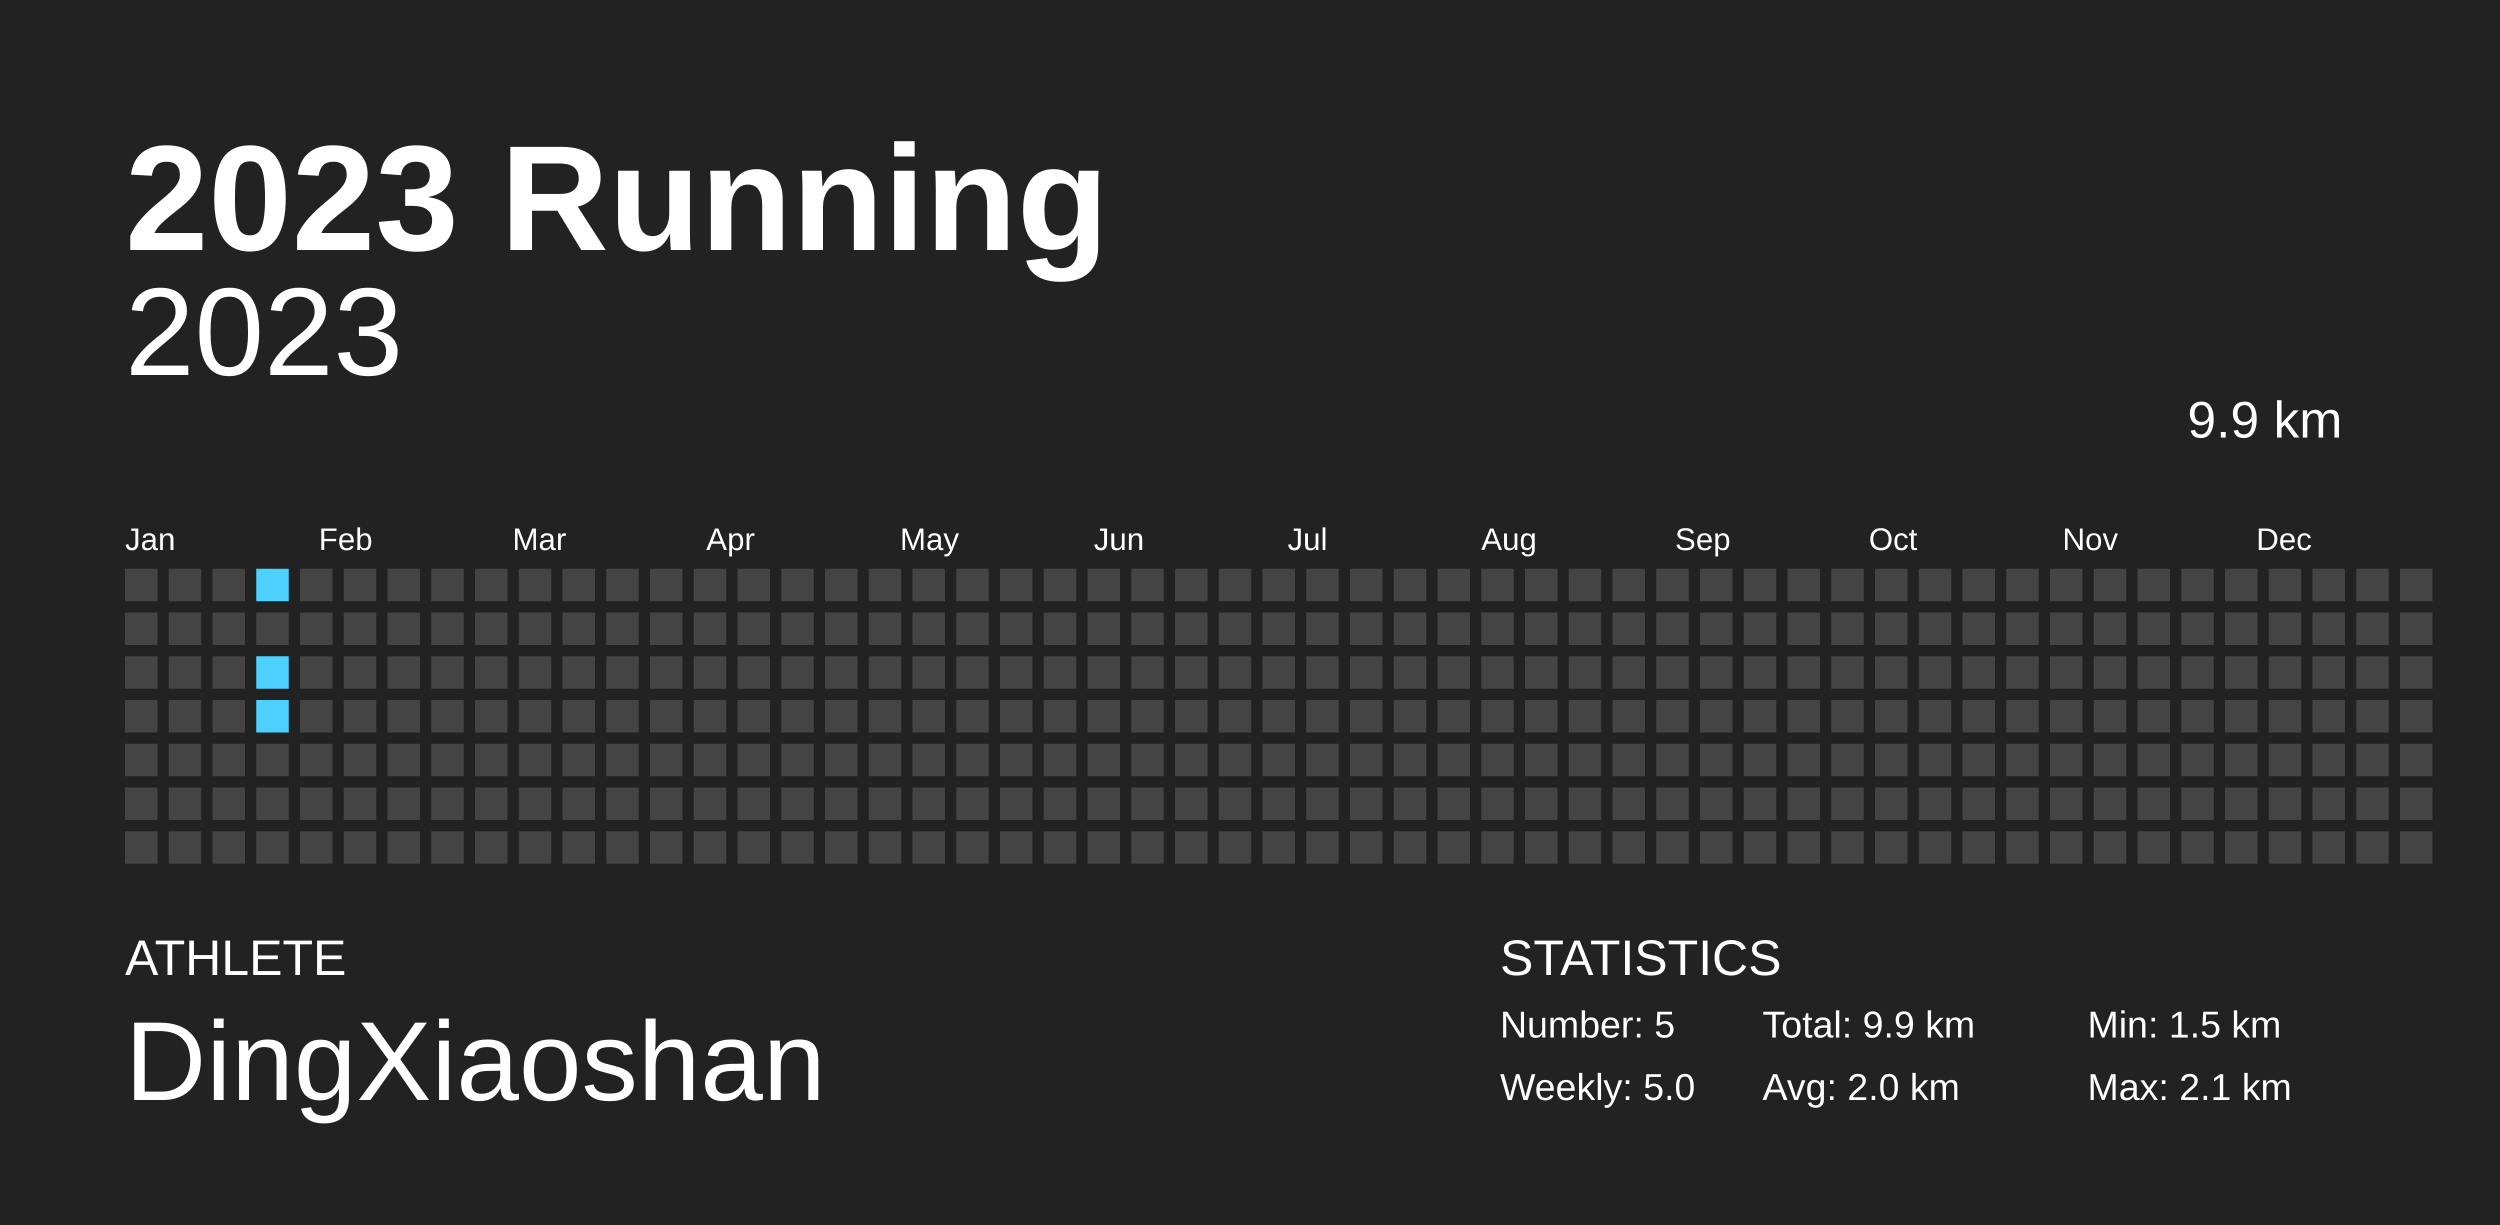
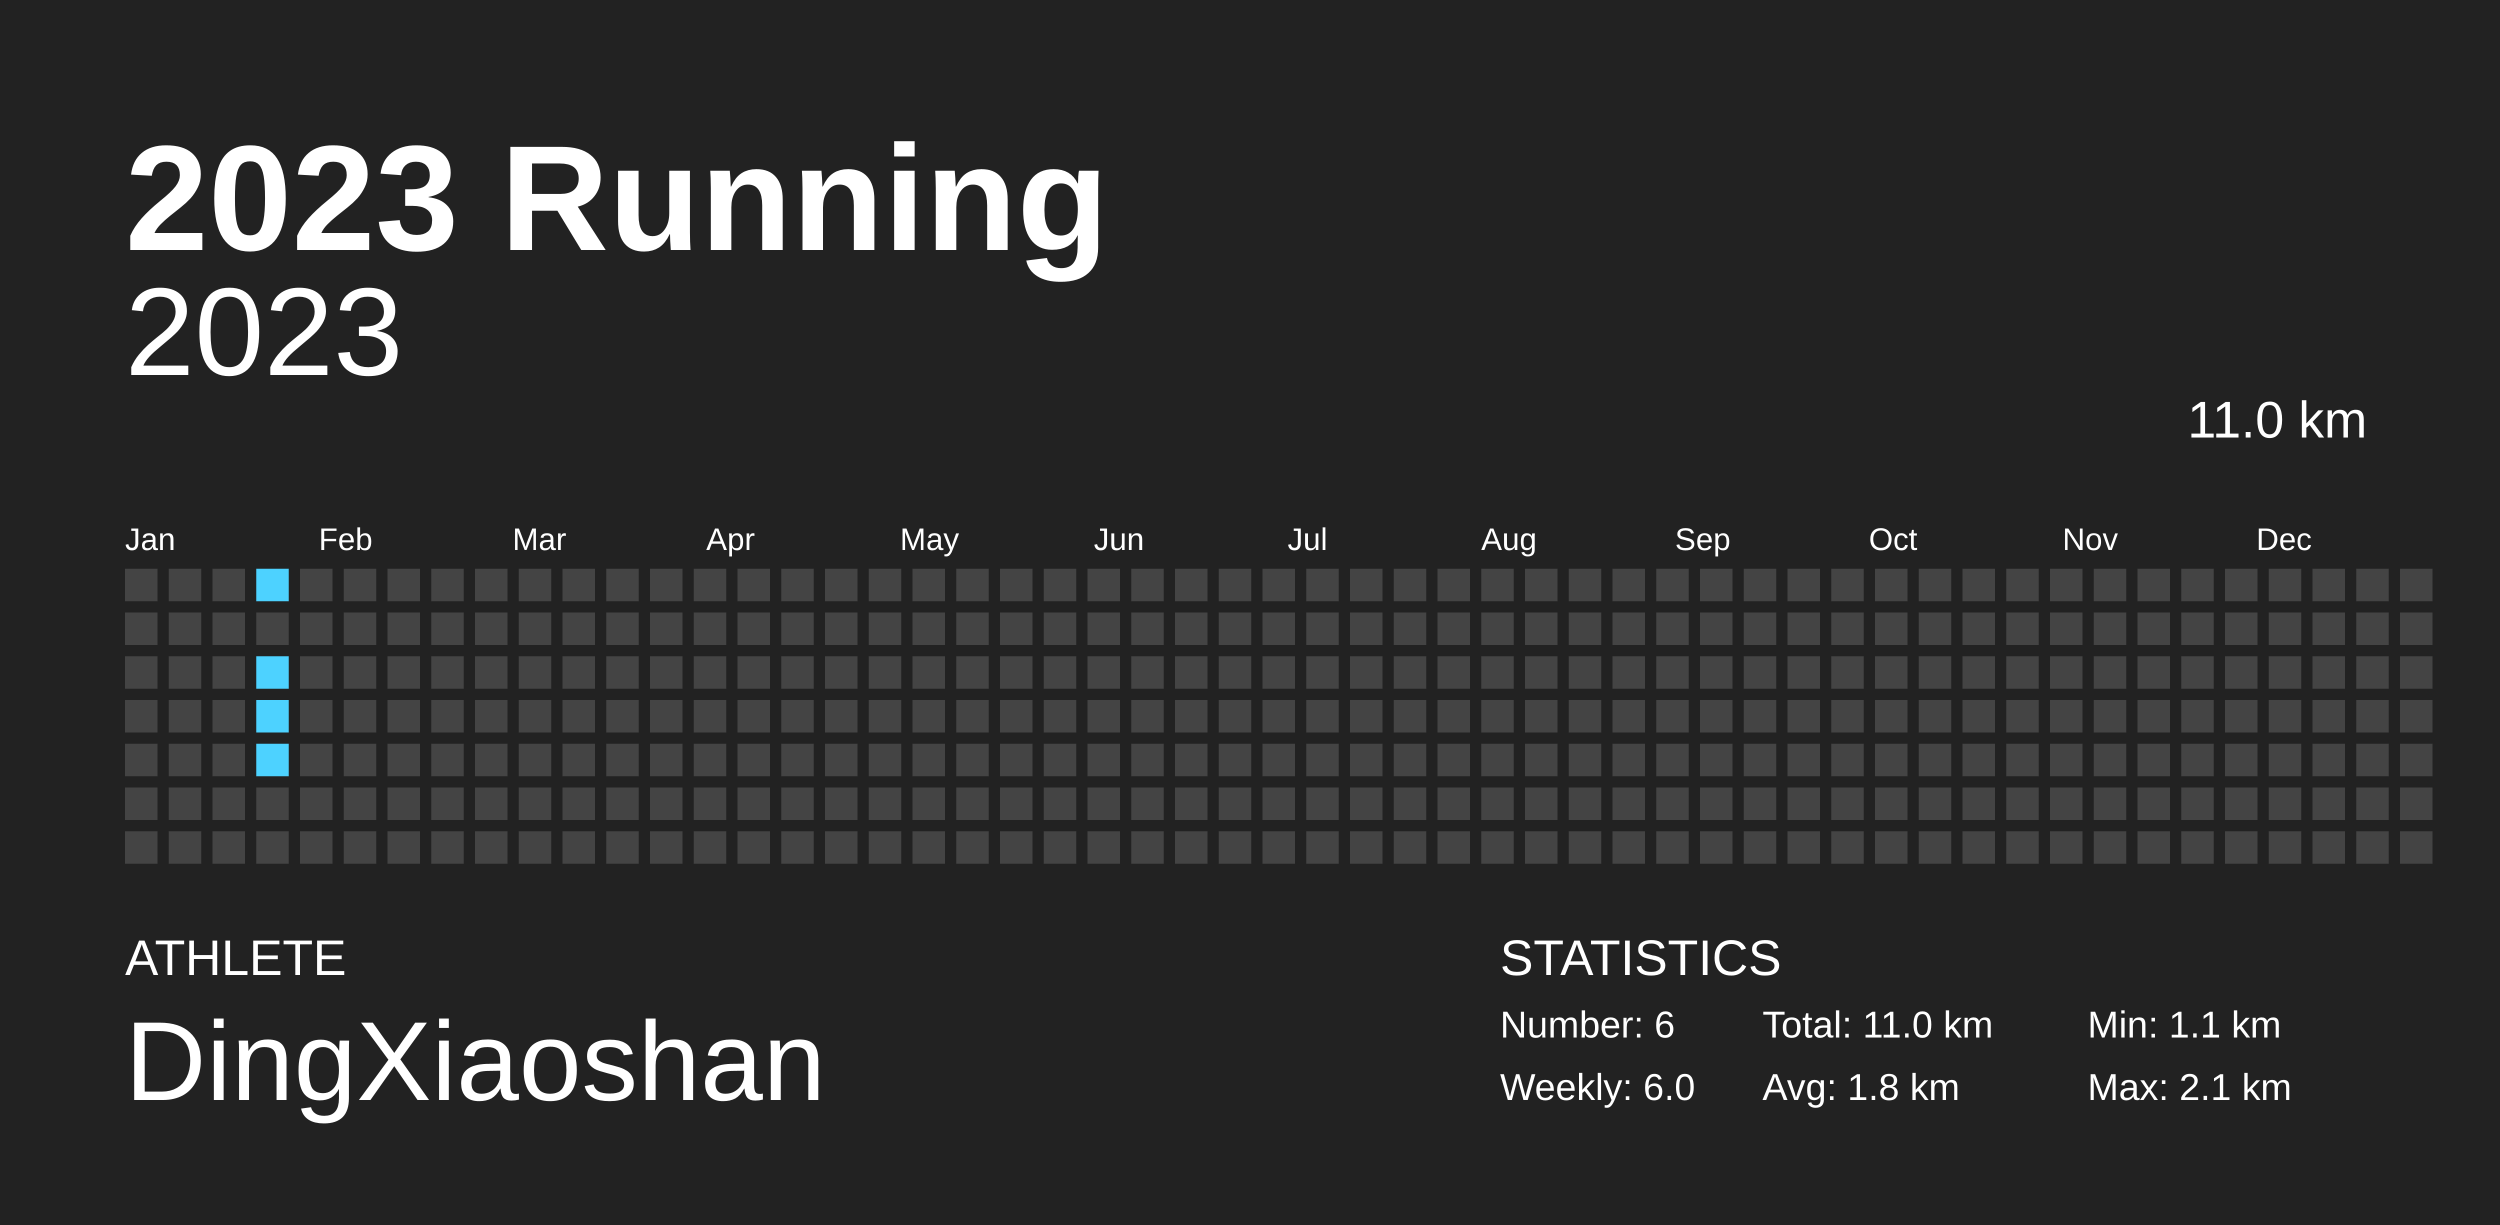
<svg xmlns="http://www.w3.org/2000/svg" baseProfile="full" height="98mm" version="1.1" viewBox="0,0,200,98" width="200mm">
  <defs />
  <rect fill="#222222" height="98" width="200" x="0" y="0" />
  <text fill="#FFFFFF" style="font-size:12px; font-family:Arial; font-weight:bold;" x="10" y="20">2023 Running</text>
  <text fill="#FFFFFF" style="font-size:4px; font-family:Arial" x="10" y="78">ATHLETE</text>
  <text fill="#FFFFFF" style="font-size:9px; font-family:Arial" x="10" y="88">DingXiaoshan</text>
  <text fill="#FFFFFF" style="font-size:4px; font-family:Arial" x="120" y="78">STATISTICS</text>
-   <text fill="#FFFFFF" style="font-size:3px; font-family:Arial" x="120" y="83">Number: 5</text>
-   <text fill="#FFFFFF" style="font-size:3px; font-family:Arial" x="120" y="88">Weekly: 5.0</text>
-   <text fill="#FFFFFF" style="font-size:3px; font-family:Arial" x="141" y="83">Total: 9.9 km</text>
-   <text fill="#FFFFFF" style="font-size:3px; font-family:Arial" x="141" y="88">Avg: 2.0 km</text>
-   <text fill="#FFFFFF" style="font-size:3px; font-family:Arial" x="167" y="83">Min: 1.5 km</text>
+   <text fill="#FFFFFF" style="font-size:3px; font-family:Arial" x="120" y="83">Number: 6</text>
+   <text fill="#FFFFFF" style="font-size:3px; font-family:Arial" x="120" y="88">Weekly: 6.0</text>
+   <text fill="#FFFFFF" style="font-size:3px; font-family:Arial" x="141" y="83">Total: 11.0 km</text>
+   <text fill="#FFFFFF" style="font-size:3px; font-family:Arial" x="141" y="88">Avg: 1.8 km</text>
+   <text fill="#FFFFFF" style="font-size:3px; font-family:Arial" x="167" y="83">Min: 1.1 km</text>
  <text fill="#FFFFFF" style="font-size:3px; font-family:Arial" x="167" y="88">Max: 2.1 km</text>
  <text alignment-baseline="hanging" fill="#FFFFFF" style="font-size:10.0px; font-family:Arial;" x="10" y="30">2023</text>
-   <text alignment-baseline="hanging" fill="#FFFFFF" style="font-size:4.125px; font-family:Arial;" x="175" y="35">9.9 km</text>
+   <text alignment-baseline="hanging" fill="#FFFFFF" style="font-size:4.125px; font-family:Arial;" x="175" y="35">11.0 km</text>
  <text fill="#FFFFFF" style="font-size:2.5px; font-family:Arial" x="10.0" y="44">Jan</text>
  <text fill="#FFFFFF" style="font-size:2.5px; font-family:Arial" x="25.5" y="44">Feb</text>
  <text fill="#FFFFFF" style="font-size:2.5px; font-family:Arial" x="41.0" y="44">Mar</text>
  <text fill="#FFFFFF" style="font-size:2.5px; font-family:Arial" x="56.5" y="44">Apr</text>
  <text fill="#FFFFFF" style="font-size:2.5px; font-family:Arial" x="72.0" y="44">May</text>
  <text fill="#FFFFFF" style="font-size:2.5px; font-family:Arial" x="87.5" y="44">Jun</text>
  <text fill="#FFFFFF" style="font-size:2.5px; font-family:Arial" x="103.0" y="44">Jul</text>
  <text fill="#FFFFFF" style="font-size:2.5px; font-family:Arial" x="118.5" y="44">Aug</text>
  <text fill="#FFFFFF" style="font-size:2.5px; font-family:Arial" x="134.0" y="44">Sep</text>
  <text fill="#FFFFFF" style="font-size:2.5px; font-family:Arial" x="149.5" y="44">Oct</text>
  <text fill="#FFFFFF" style="font-size:2.5px; font-family:Arial" x="165.0" y="44">Nov</text>
  <text fill="#FFFFFF" style="font-size:2.5px; font-family:Arial" x="180.5" y="44">Dec</text>
  <rect fill="#444444" height="2.6" width="2.6" x="10.0" y="45.5" />
  <rect fill="#444444" height="2.6" width="2.6" x="10.0" y="49.0" />
  <rect fill="#444444" height="2.6" width="2.6" x="10.0" y="52.5" />
  <rect fill="#444444" height="2.6" width="2.6" x="10.0" y="56.0" />
  <rect fill="#444444" height="2.6" width="2.6" x="10.0" y="59.5" />
  <rect fill="#444444" height="2.6" width="2.6" x="10.0" y="63.0" />
  <rect fill="#444444" height="2.6" width="2.6" x="10.0" y="66.5" />
  <rect fill="#444444" height="2.6" width="2.6" x="13.5" y="45.5" />
  <rect fill="#444444" height="2.6" width="2.6" x="13.5" y="49.0" />
  <rect fill="#444444" height="2.6" width="2.6" x="13.5" y="52.5" />
  <rect fill="#444444" height="2.6" width="2.6" x="13.5" y="56.0" />
  <rect fill="#444444" height="2.6" width="2.6" x="13.5" y="59.5" />
  <rect fill="#444444" height="2.6" width="2.6" x="13.5" y="63.0" />
  <rect fill="#444444" height="2.6" width="2.6" x="13.5" y="66.5" />
  <rect fill="#444444" height="2.6" width="2.6" x="17.0" y="45.5" />
  <rect fill="#444444" height="2.6" width="2.6" x="17.0" y="49.0" />
  <rect fill="#444444" height="2.6" width="2.6" x="17.0" y="52.5" />
  <rect fill="#444444" height="2.6" width="2.6" x="17.0" y="56.0" />
  <rect fill="#444444" height="2.6" width="2.6" x="17.0" y="59.5" />
  <rect fill="#444444" height="2.6" width="2.6" x="17.0" y="63.0" />
  <rect fill="#444444" height="2.6" width="2.6" x="17.0" y="66.5" />
  <rect fill="#4dd2ff" height="2.6" width="2.6" x="20.5" y="45.5" />
  <rect fill="#444444" height="2.6" width="2.6" x="20.5" y="49.0" />
  <rect fill="#4dd2ff" height="2.6" width="2.6" x="20.5" y="52.5" />
  <rect fill="#4dd2ff" height="2.6" width="2.6" x="20.5" y="56.0" />
-   <rect fill="#444444" height="2.6" width="2.6" x="20.5" y="59.5" />
+   <rect fill="#4dd2ff" height="2.6" width="2.6" x="20.5" y="59.5" />
  <rect fill="#444444" height="2.6" width="2.6" x="20.5" y="63.0" />
  <rect fill="#444444" height="2.6" width="2.6" x="20.5" y="66.5" />
  <rect fill="#444444" height="2.6" width="2.6" x="24.0" y="45.5" />
  <rect fill="#444444" height="2.6" width="2.6" x="24.0" y="49.0" />
  <rect fill="#444444" height="2.6" width="2.6" x="24.0" y="52.5" />
  <rect fill="#444444" height="2.6" width="2.6" x="24.0" y="56.0" />
  <rect fill="#444444" height="2.6" width="2.6" x="24.0" y="59.5" />
  <rect fill="#444444" height="2.6" width="2.6" x="24.0" y="63.0" />
  <rect fill="#444444" height="2.6" width="2.6" x="24.0" y="66.5" />
  <rect fill="#444444" height="2.6" width="2.6" x="27.5" y="45.5" />
  <rect fill="#444444" height="2.6" width="2.6" x="27.5" y="49.0" />
  <rect fill="#444444" height="2.6" width="2.6" x="27.5" y="52.5" />
  <rect fill="#444444" height="2.6" width="2.6" x="27.5" y="56.0" />
  <rect fill="#444444" height="2.6" width="2.6" x="27.5" y="59.5" />
  <rect fill="#444444" height="2.6" width="2.6" x="27.5" y="63.0" />
  <rect fill="#444444" height="2.6" width="2.6" x="27.5" y="66.5" />
  <rect fill="#444444" height="2.6" width="2.6" x="31.0" y="45.5" />
  <rect fill="#444444" height="2.6" width="2.6" x="31.0" y="49.0" />
  <rect fill="#444444" height="2.6" width="2.6" x="31.0" y="52.5" />
  <rect fill="#444444" height="2.6" width="2.6" x="31.0" y="56.0" />
  <rect fill="#444444" height="2.6" width="2.6" x="31.0" y="59.5" />
  <rect fill="#444444" height="2.6" width="2.6" x="31.0" y="63.0" />
  <rect fill="#444444" height="2.6" width="2.6" x="31.0" y="66.5" />
  <rect fill="#444444" height="2.6" width="2.6" x="34.5" y="45.5" />
  <rect fill="#444444" height="2.6" width="2.6" x="34.5" y="49.0" />
  <rect fill="#444444" height="2.6" width="2.6" x="34.5" y="52.5" />
  <rect fill="#444444" height="2.6" width="2.6" x="34.5" y="56.0" />
  <rect fill="#444444" height="2.6" width="2.6" x="34.5" y="59.5" />
  <rect fill="#444444" height="2.6" width="2.6" x="34.5" y="63.0" />
  <rect fill="#444444" height="2.6" width="2.6" x="34.5" y="66.5" />
  <rect fill="#444444" height="2.6" width="2.6" x="38.0" y="45.5" />
  <rect fill="#444444" height="2.6" width="2.6" x="38.0" y="49.0" />
  <rect fill="#444444" height="2.6" width="2.6" x="38.0" y="52.5" />
  <rect fill="#444444" height="2.6" width="2.6" x="38.0" y="56.0" />
  <rect fill="#444444" height="2.6" width="2.6" x="38.0" y="59.5" />
  <rect fill="#444444" height="2.6" width="2.6" x="38.0" y="63.0" />
  <rect fill="#444444" height="2.6" width="2.6" x="38.0" y="66.5" />
  <rect fill="#444444" height="2.6" width="2.6" x="41.5" y="45.5" />
  <rect fill="#444444" height="2.6" width="2.6" x="41.5" y="49.0" />
  <rect fill="#444444" height="2.6" width="2.6" x="41.5" y="52.5" />
  <rect fill="#444444" height="2.6" width="2.6" x="41.5" y="56.0" />
  <rect fill="#444444" height="2.6" width="2.6" x="41.5" y="59.5" />
  <rect fill="#444444" height="2.6" width="2.6" x="41.5" y="63.0" />
  <rect fill="#444444" height="2.6" width="2.6" x="41.5" y="66.5" />
  <rect fill="#444444" height="2.6" width="2.6" x="45.0" y="45.5" />
  <rect fill="#444444" height="2.6" width="2.6" x="45.0" y="49.0" />
  <rect fill="#444444" height="2.6" width="2.6" x="45.0" y="52.5" />
  <rect fill="#444444" height="2.6" width="2.6" x="45.0" y="56.0" />
  <rect fill="#444444" height="2.6" width="2.6" x="45.0" y="59.5" />
  <rect fill="#444444" height="2.6" width="2.6" x="45.0" y="63.0" />
  <rect fill="#444444" height="2.6" width="2.6" x="45.0" y="66.5" />
  <rect fill="#444444" height="2.6" width="2.6" x="48.5" y="45.5" />
  <rect fill="#444444" height="2.6" width="2.6" x="48.5" y="49.0" />
  <rect fill="#444444" height="2.6" width="2.6" x="48.5" y="52.5" />
  <rect fill="#444444" height="2.6" width="2.6" x="48.5" y="56.0" />
  <rect fill="#444444" height="2.6" width="2.6" x="48.5" y="59.5" />
  <rect fill="#444444" height="2.6" width="2.6" x="48.5" y="63.0" />
  <rect fill="#444444" height="2.6" width="2.6" x="48.5" y="66.5" />
  <rect fill="#444444" height="2.6" width="2.6" x="52.0" y="45.5" />
  <rect fill="#444444" height="2.6" width="2.6" x="52.0" y="49.0" />
  <rect fill="#444444" height="2.6" width="2.6" x="52.0" y="52.5" />
  <rect fill="#444444" height="2.6" width="2.6" x="52.0" y="56.0" />
  <rect fill="#444444" height="2.6" width="2.6" x="52.0" y="59.5" />
  <rect fill="#444444" height="2.6" width="2.6" x="52.0" y="63.0" />
  <rect fill="#444444" height="2.6" width="2.6" x="52.0" y="66.5" />
  <rect fill="#444444" height="2.6" width="2.6" x="55.5" y="45.5" />
  <rect fill="#444444" height="2.6" width="2.6" x="55.5" y="49.0" />
  <rect fill="#444444" height="2.6" width="2.6" x="55.5" y="52.5" />
  <rect fill="#444444" height="2.6" width="2.6" x="55.5" y="56.0" />
  <rect fill="#444444" height="2.6" width="2.6" x="55.5" y="59.5" />
  <rect fill="#444444" height="2.6" width="2.6" x="55.5" y="63.0" />
  <rect fill="#444444" height="2.6" width="2.6" x="55.5" y="66.5" />
  <rect fill="#444444" height="2.6" width="2.6" x="59.0" y="45.5" />
  <rect fill="#444444" height="2.6" width="2.6" x="59.0" y="49.0" />
  <rect fill="#444444" height="2.6" width="2.6" x="59.0" y="52.5" />
  <rect fill="#444444" height="2.6" width="2.6" x="59.0" y="56.0" />
  <rect fill="#444444" height="2.6" width="2.6" x="59.0" y="59.5" />
  <rect fill="#444444" height="2.6" width="2.6" x="59.0" y="63.0" />
  <rect fill="#444444" height="2.6" width="2.6" x="59.0" y="66.5" />
  <rect fill="#444444" height="2.6" width="2.6" x="62.5" y="45.5" />
  <rect fill="#444444" height="2.6" width="2.6" x="62.5" y="49.0" />
  <rect fill="#444444" height="2.6" width="2.6" x="62.5" y="52.5" />
  <rect fill="#444444" height="2.6" width="2.6" x="62.5" y="56.0" />
  <rect fill="#444444" height="2.6" width="2.6" x="62.5" y="59.5" />
  <rect fill="#444444" height="2.6" width="2.6" x="62.5" y="63.0" />
  <rect fill="#444444" height="2.6" width="2.6" x="62.5" y="66.5" />
  <rect fill="#444444" height="2.6" width="2.6" x="66.0" y="45.5" />
  <rect fill="#444444" height="2.6" width="2.6" x="66.0" y="49.0" />
  <rect fill="#444444" height="2.6" width="2.6" x="66.0" y="52.5" />
  <rect fill="#444444" height="2.6" width="2.6" x="66.0" y="56.0" />
  <rect fill="#444444" height="2.6" width="2.6" x="66.0" y="59.5" />
  <rect fill="#444444" height="2.6" width="2.6" x="66.0" y="63.0" />
  <rect fill="#444444" height="2.6" width="2.6" x="66.0" y="66.5" />
  <rect fill="#444444" height="2.6" width="2.6" x="69.5" y="45.5" />
  <rect fill="#444444" height="2.6" width="2.6" x="69.5" y="49.0" />
  <rect fill="#444444" height="2.6" width="2.6" x="69.5" y="52.5" />
  <rect fill="#444444" height="2.6" width="2.6" x="69.5" y="56.0" />
  <rect fill="#444444" height="2.6" width="2.6" x="69.5" y="59.5" />
  <rect fill="#444444" height="2.6" width="2.6" x="69.5" y="63.0" />
  <rect fill="#444444" height="2.6" width="2.6" x="69.5" y="66.5" />
  <rect fill="#444444" height="2.6" width="2.6" x="73.0" y="45.5" />
  <rect fill="#444444" height="2.6" width="2.6" x="73.0" y="49.0" />
  <rect fill="#444444" height="2.6" width="2.6" x="73.0" y="52.5" />
  <rect fill="#444444" height="2.6" width="2.6" x="73.0" y="56.0" />
  <rect fill="#444444" height="2.6" width="2.6" x="73.0" y="59.5" />
  <rect fill="#444444" height="2.6" width="2.6" x="73.0" y="63.0" />
  <rect fill="#444444" height="2.6" width="2.6" x="73.0" y="66.5" />
  <rect fill="#444444" height="2.6" width="2.6" x="76.5" y="45.5" />
  <rect fill="#444444" height="2.6" width="2.6" x="76.5" y="49.0" />
  <rect fill="#444444" height="2.6" width="2.6" x="76.5" y="52.5" />
  <rect fill="#444444" height="2.6" width="2.6" x="76.5" y="56.0" />
  <rect fill="#444444" height="2.6" width="2.6" x="76.5" y="59.5" />
  <rect fill="#444444" height="2.6" width="2.6" x="76.5" y="63.0" />
  <rect fill="#444444" height="2.6" width="2.6" x="76.5" y="66.5" />
  <rect fill="#444444" height="2.6" width="2.6" x="80.0" y="45.5" />
  <rect fill="#444444" height="2.6" width="2.6" x="80.0" y="49.0" />
  <rect fill="#444444" height="2.6" width="2.6" x="80.0" y="52.5" />
  <rect fill="#444444" height="2.6" width="2.6" x="80.0" y="56.0" />
  <rect fill="#444444" height="2.6" width="2.6" x="80.0" y="59.5" />
  <rect fill="#444444" height="2.6" width="2.6" x="80.0" y="63.0" />
  <rect fill="#444444" height="2.6" width="2.6" x="80.0" y="66.5" />
  <rect fill="#444444" height="2.6" width="2.6" x="83.5" y="45.5" />
  <rect fill="#444444" height="2.6" width="2.6" x="83.5" y="49.0" />
  <rect fill="#444444" height="2.6" width="2.6" x="83.5" y="52.5" />
  <rect fill="#444444" height="2.6" width="2.6" x="83.5" y="56.0" />
  <rect fill="#444444" height="2.6" width="2.6" x="83.5" y="59.5" />
  <rect fill="#444444" height="2.6" width="2.6" x="83.5" y="63.0" />
  <rect fill="#444444" height="2.6" width="2.6" x="83.5" y="66.5" />
  <rect fill="#444444" height="2.6" width="2.6" x="87.0" y="45.5" />
  <rect fill="#444444" height="2.6" width="2.6" x="87.0" y="49.0" />
  <rect fill="#444444" height="2.6" width="2.6" x="87.0" y="52.5" />
  <rect fill="#444444" height="2.6" width="2.6" x="87.0" y="56.0" />
  <rect fill="#444444" height="2.6" width="2.6" x="87.0" y="59.5" />
  <rect fill="#444444" height="2.6" width="2.6" x="87.0" y="63.0" />
  <rect fill="#444444" height="2.6" width="2.6" x="87.0" y="66.5" />
  <rect fill="#444444" height="2.6" width="2.6" x="90.5" y="45.5" />
  <rect fill="#444444" height="2.6" width="2.6" x="90.5" y="49.0" />
  <rect fill="#444444" height="2.6" width="2.6" x="90.5" y="52.5" />
  <rect fill="#444444" height="2.6" width="2.6" x="90.5" y="56.0" />
  <rect fill="#444444" height="2.6" width="2.6" x="90.5" y="59.5" />
  <rect fill="#444444" height="2.6" width="2.6" x="90.5" y="63.0" />
  <rect fill="#444444" height="2.6" width="2.6" x="90.5" y="66.5" />
  <rect fill="#444444" height="2.6" width="2.6" x="94.0" y="45.5" />
  <rect fill="#444444" height="2.6" width="2.6" x="94.0" y="49.0" />
  <rect fill="#444444" height="2.6" width="2.6" x="94.0" y="52.5" />
  <rect fill="#444444" height="2.6" width="2.6" x="94.0" y="56.0" />
  <rect fill="#444444" height="2.6" width="2.6" x="94.0" y="59.5" />
  <rect fill="#444444" height="2.6" width="2.6" x="94.0" y="63.0" />
  <rect fill="#444444" height="2.6" width="2.6" x="94.0" y="66.5" />
  <rect fill="#444444" height="2.6" width="2.6" x="97.5" y="45.5" />
  <rect fill="#444444" height="2.6" width="2.6" x="97.5" y="49.0" />
  <rect fill="#444444" height="2.6" width="2.6" x="97.5" y="52.5" />
  <rect fill="#444444" height="2.6" width="2.6" x="97.5" y="56.0" />
  <rect fill="#444444" height="2.6" width="2.6" x="97.5" y="59.5" />
  <rect fill="#444444" height="2.6" width="2.6" x="97.5" y="63.0" />
  <rect fill="#444444" height="2.6" width="2.6" x="97.5" y="66.5" />
  <rect fill="#444444" height="2.6" width="2.6" x="101.0" y="45.5" />
  <rect fill="#444444" height="2.6" width="2.6" x="101.0" y="49.0" />
  <rect fill="#444444" height="2.6" width="2.6" x="101.0" y="52.5" />
  <rect fill="#444444" height="2.6" width="2.6" x="101.0" y="56.0" />
  <rect fill="#444444" height="2.6" width="2.6" x="101.0" y="59.5" />
  <rect fill="#444444" height="2.6" width="2.6" x="101.0" y="63.0" />
  <rect fill="#444444" height="2.6" width="2.6" x="101.0" y="66.5" />
  <rect fill="#444444" height="2.6" width="2.6" x="104.5" y="45.5" />
  <rect fill="#444444" height="2.6" width="2.6" x="104.5" y="49.0" />
  <rect fill="#444444" height="2.6" width="2.6" x="104.5" y="52.5" />
  <rect fill="#444444" height="2.6" width="2.6" x="104.5" y="56.0" />
  <rect fill="#444444" height="2.6" width="2.6" x="104.5" y="59.5" />
  <rect fill="#444444" height="2.6" width="2.6" x="104.5" y="63.0" />
  <rect fill="#444444" height="2.6" width="2.6" x="104.5" y="66.5" />
  <rect fill="#444444" height="2.6" width="2.6" x="108.0" y="45.5" />
  <rect fill="#444444" height="2.6" width="2.6" x="108.0" y="49.0" />
  <rect fill="#444444" height="2.6" width="2.6" x="108.0" y="52.5" />
  <rect fill="#444444" height="2.6" width="2.6" x="108.0" y="56.0" />
  <rect fill="#444444" height="2.6" width="2.6" x="108.0" y="59.5" />
  <rect fill="#444444" height="2.6" width="2.6" x="108.0" y="63.0" />
  <rect fill="#444444" height="2.6" width="2.6" x="108.0" y="66.5" />
  <rect fill="#444444" height="2.6" width="2.6" x="111.5" y="45.5" />
  <rect fill="#444444" height="2.6" width="2.6" x="111.5" y="49.0" />
  <rect fill="#444444" height="2.6" width="2.6" x="111.5" y="52.5" />
  <rect fill="#444444" height="2.6" width="2.6" x="111.5" y="56.0" />
  <rect fill="#444444" height="2.6" width="2.6" x="111.5" y="59.5" />
  <rect fill="#444444" height="2.6" width="2.6" x="111.5" y="63.0" />
  <rect fill="#444444" height="2.6" width="2.6" x="111.5" y="66.5" />
  <rect fill="#444444" height="2.6" width="2.6" x="115.0" y="45.5" />
  <rect fill="#444444" height="2.6" width="2.6" x="115.0" y="49.0" />
  <rect fill="#444444" height="2.6" width="2.6" x="115.0" y="52.5" />
  <rect fill="#444444" height="2.6" width="2.6" x="115.0" y="56.0" />
  <rect fill="#444444" height="2.6" width="2.6" x="115.0" y="59.5" />
  <rect fill="#444444" height="2.6" width="2.6" x="115.0" y="63.0" />
  <rect fill="#444444" height="2.6" width="2.6" x="115.0" y="66.5" />
  <rect fill="#444444" height="2.6" width="2.6" x="118.5" y="45.5" />
  <rect fill="#444444" height="2.6" width="2.6" x="118.5" y="49.0" />
  <rect fill="#444444" height="2.6" width="2.6" x="118.5" y="52.5" />
  <rect fill="#444444" height="2.6" width="2.6" x="118.5" y="56.0" />
  <rect fill="#444444" height="2.6" width="2.6" x="118.5" y="59.5" />
  <rect fill="#444444" height="2.6" width="2.6" x="118.5" y="63.0" />
  <rect fill="#444444" height="2.6" width="2.6" x="118.5" y="66.5" />
  <rect fill="#444444" height="2.6" width="2.6" x="122.0" y="45.5" />
  <rect fill="#444444" height="2.6" width="2.6" x="122.0" y="49.0" />
  <rect fill="#444444" height="2.6" width="2.6" x="122.0" y="52.5" />
  <rect fill="#444444" height="2.6" width="2.6" x="122.0" y="56.0" />
  <rect fill="#444444" height="2.6" width="2.6" x="122.0" y="59.5" />
  <rect fill="#444444" height="2.6" width="2.6" x="122.0" y="63.0" />
  <rect fill="#444444" height="2.6" width="2.6" x="122.0" y="66.5" />
  <rect fill="#444444" height="2.6" width="2.6" x="125.5" y="45.5" />
  <rect fill="#444444" height="2.6" width="2.6" x="125.5" y="49.0" />
  <rect fill="#444444" height="2.6" width="2.6" x="125.5" y="52.5" />
  <rect fill="#444444" height="2.6" width="2.6" x="125.5" y="56.0" />
  <rect fill="#444444" height="2.6" width="2.6" x="125.5" y="59.5" />
  <rect fill="#444444" height="2.6" width="2.6" x="125.5" y="63.0" />
  <rect fill="#444444" height="2.6" width="2.6" x="125.5" y="66.5" />
  <rect fill="#444444" height="2.6" width="2.6" x="129.0" y="45.5" />
  <rect fill="#444444" height="2.6" width="2.6" x="129.0" y="49.0" />
  <rect fill="#444444" height="2.6" width="2.6" x="129.0" y="52.5" />
  <rect fill="#444444" height="2.6" width="2.6" x="129.0" y="56.0" />
  <rect fill="#444444" height="2.6" width="2.6" x="129.0" y="59.5" />
  <rect fill="#444444" height="2.6" width="2.6" x="129.0" y="63.0" />
  <rect fill="#444444" height="2.6" width="2.6" x="129.0" y="66.5" />
  <rect fill="#444444" height="2.6" width="2.6" x="132.5" y="45.5" />
  <rect fill="#444444" height="2.6" width="2.6" x="132.5" y="49.0" />
  <rect fill="#444444" height="2.6" width="2.6" x="132.5" y="52.5" />
  <rect fill="#444444" height="2.6" width="2.6" x="132.5" y="56.0" />
  <rect fill="#444444" height="2.6" width="2.6" x="132.5" y="59.5" />
  <rect fill="#444444" height="2.6" width="2.6" x="132.5" y="63.0" />
  <rect fill="#444444" height="2.6" width="2.6" x="132.5" y="66.5" />
  <rect fill="#444444" height="2.6" width="2.6" x="136.0" y="45.5" />
  <rect fill="#444444" height="2.6" width="2.6" x="136.0" y="49.0" />
  <rect fill="#444444" height="2.6" width="2.6" x="136.0" y="52.5" />
  <rect fill="#444444" height="2.6" width="2.6" x="136.0" y="56.0" />
  <rect fill="#444444" height="2.6" width="2.6" x="136.0" y="59.5" />
  <rect fill="#444444" height="2.6" width="2.6" x="136.0" y="63.0" />
  <rect fill="#444444" height="2.6" width="2.6" x="136.0" y="66.5" />
  <rect fill="#444444" height="2.6" width="2.6" x="139.5" y="45.5" />
  <rect fill="#444444" height="2.6" width="2.6" x="139.5" y="49.0" />
  <rect fill="#444444" height="2.6" width="2.6" x="139.5" y="52.5" />
  <rect fill="#444444" height="2.6" width="2.6" x="139.5" y="56.0" />
  <rect fill="#444444" height="2.6" width="2.6" x="139.5" y="59.5" />
  <rect fill="#444444" height="2.6" width="2.6" x="139.5" y="63.0" />
  <rect fill="#444444" height="2.6" width="2.6" x="139.5" y="66.5" />
  <rect fill="#444444" height="2.6" width="2.6" x="143.0" y="45.5" />
  <rect fill="#444444" height="2.6" width="2.6" x="143.0" y="49.0" />
  <rect fill="#444444" height="2.6" width="2.6" x="143.0" y="52.5" />
  <rect fill="#444444" height="2.6" width="2.6" x="143.0" y="56.0" />
  <rect fill="#444444" height="2.6" width="2.6" x="143.0" y="59.5" />
  <rect fill="#444444" height="2.6" width="2.6" x="143.0" y="63.0" />
  <rect fill="#444444" height="2.6" width="2.6" x="143.0" y="66.5" />
  <rect fill="#444444" height="2.6" width="2.6" x="146.5" y="45.5" />
  <rect fill="#444444" height="2.6" width="2.6" x="146.5" y="49.0" />
  <rect fill="#444444" height="2.6" width="2.6" x="146.5" y="52.5" />
  <rect fill="#444444" height="2.6" width="2.6" x="146.5" y="56.0" />
  <rect fill="#444444" height="2.6" width="2.6" x="146.5" y="59.5" />
  <rect fill="#444444" height="2.6" width="2.6" x="146.5" y="63.0" />
  <rect fill="#444444" height="2.6" width="2.6" x="146.5" y="66.5" />
  <rect fill="#444444" height="2.6" width="2.6" x="150.0" y="45.5" />
  <rect fill="#444444" height="2.6" width="2.6" x="150.0" y="49.0" />
  <rect fill="#444444" height="2.6" width="2.6" x="150.0" y="52.5" />
  <rect fill="#444444" height="2.6" width="2.6" x="150.0" y="56.0" />
  <rect fill="#444444" height="2.6" width="2.6" x="150.0" y="59.5" />
  <rect fill="#444444" height="2.6" width="2.6" x="150.0" y="63.0" />
  <rect fill="#444444" height="2.6" width="2.6" x="150.0" y="66.5" />
  <rect fill="#444444" height="2.6" width="2.6" x="153.5" y="45.5" />
  <rect fill="#444444" height="2.6" width="2.6" x="153.5" y="49.0" />
  <rect fill="#444444" height="2.6" width="2.6" x="153.5" y="52.5" />
  <rect fill="#444444" height="2.6" width="2.6" x="153.5" y="56.0" />
  <rect fill="#444444" height="2.6" width="2.6" x="153.5" y="59.5" />
  <rect fill="#444444" height="2.6" width="2.6" x="153.5" y="63.0" />
  <rect fill="#444444" height="2.6" width="2.6" x="153.5" y="66.5" />
  <rect fill="#444444" height="2.6" width="2.6" x="157.0" y="45.5" />
  <rect fill="#444444" height="2.6" width="2.6" x="157.0" y="49.0" />
  <rect fill="#444444" height="2.6" width="2.6" x="157.0" y="52.5" />
  <rect fill="#444444" height="2.6" width="2.6" x="157.0" y="56.0" />
  <rect fill="#444444" height="2.6" width="2.6" x="157.0" y="59.5" />
  <rect fill="#444444" height="2.6" width="2.6" x="157.0" y="63.0" />
  <rect fill="#444444" height="2.6" width="2.6" x="157.0" y="66.5" />
  <rect fill="#444444" height="2.6" width="2.6" x="160.5" y="45.5" />
  <rect fill="#444444" height="2.6" width="2.6" x="160.5" y="49.0" />
  <rect fill="#444444" height="2.6" width="2.6" x="160.5" y="52.5" />
  <rect fill="#444444" height="2.6" width="2.6" x="160.5" y="56.0" />
  <rect fill="#444444" height="2.6" width="2.6" x="160.5" y="59.5" />
  <rect fill="#444444" height="2.6" width="2.6" x="160.5" y="63.0" />
  <rect fill="#444444" height="2.6" width="2.6" x="160.5" y="66.5" />
  <rect fill="#444444" height="2.6" width="2.6" x="164.0" y="45.5" />
  <rect fill="#444444" height="2.6" width="2.6" x="164.0" y="49.0" />
  <rect fill="#444444" height="2.6" width="2.6" x="164.0" y="52.5" />
  <rect fill="#444444" height="2.6" width="2.6" x="164.0" y="56.0" />
  <rect fill="#444444" height="2.6" width="2.6" x="164.0" y="59.5" />
  <rect fill="#444444" height="2.6" width="2.6" x="164.0" y="63.0" />
  <rect fill="#444444" height="2.6" width="2.6" x="164.0" y="66.5" />
  <rect fill="#444444" height="2.6" width="2.6" x="167.5" y="45.5" />
  <rect fill="#444444" height="2.6" width="2.6" x="167.5" y="49.0" />
  <rect fill="#444444" height="2.6" width="2.6" x="167.5" y="52.5" />
  <rect fill="#444444" height="2.6" width="2.6" x="167.5" y="56.0" />
  <rect fill="#444444" height="2.6" width="2.6" x="167.5" y="59.5" />
  <rect fill="#444444" height="2.6" width="2.6" x="167.5" y="63.0" />
  <rect fill="#444444" height="2.6" width="2.6" x="167.5" y="66.5" />
  <rect fill="#444444" height="2.6" width="2.6" x="171.0" y="45.5" />
  <rect fill="#444444" height="2.6" width="2.6" x="171.0" y="49.0" />
  <rect fill="#444444" height="2.6" width="2.6" x="171.0" y="52.5" />
  <rect fill="#444444" height="2.6" width="2.6" x="171.0" y="56.0" />
  <rect fill="#444444" height="2.6" width="2.6" x="171.0" y="59.5" />
  <rect fill="#444444" height="2.6" width="2.6" x="171.0" y="63.0" />
  <rect fill="#444444" height="2.6" width="2.6" x="171.0" y="66.5" />
  <rect fill="#444444" height="2.6" width="2.6" x="174.5" y="45.5" />
  <rect fill="#444444" height="2.6" width="2.6" x="174.5" y="49.0" />
  <rect fill="#444444" height="2.6" width="2.6" x="174.5" y="52.5" />
  <rect fill="#444444" height="2.6" width="2.6" x="174.5" y="56.0" />
  <rect fill="#444444" height="2.6" width="2.6" x="174.5" y="59.5" />
  <rect fill="#444444" height="2.6" width="2.6" x="174.5" y="63.0" />
  <rect fill="#444444" height="2.6" width="2.6" x="174.5" y="66.5" />
  <rect fill="#444444" height="2.6" width="2.6" x="178.0" y="45.5" />
  <rect fill="#444444" height="2.6" width="2.6" x="178.0" y="49.0" />
  <rect fill="#444444" height="2.6" width="2.6" x="178.0" y="52.5" />
  <rect fill="#444444" height="2.6" width="2.6" x="178.0" y="56.0" />
  <rect fill="#444444" height="2.6" width="2.6" x="178.0" y="59.5" />
  <rect fill="#444444" height="2.6" width="2.6" x="178.0" y="63.0" />
  <rect fill="#444444" height="2.6" width="2.6" x="178.0" y="66.5" />
  <rect fill="#444444" height="2.6" width="2.6" x="181.5" y="45.5" />
  <rect fill="#444444" height="2.6" width="2.6" x="181.5" y="49.0" />
  <rect fill="#444444" height="2.6" width="2.6" x="181.5" y="52.5" />
  <rect fill="#444444" height="2.6" width="2.6" x="181.5" y="56.0" />
  <rect fill="#444444" height="2.6" width="2.6" x="181.5" y="59.5" />
  <rect fill="#444444" height="2.6" width="2.6" x="181.5" y="63.0" />
  <rect fill="#444444" height="2.6" width="2.6" x="181.5" y="66.5" />
  <rect fill="#444444" height="2.6" width="2.6" x="185.0" y="45.5" />
  <rect fill="#444444" height="2.6" width="2.6" x="185.0" y="49.0" />
  <rect fill="#444444" height="2.6" width="2.6" x="185.0" y="52.5" />
  <rect fill="#444444" height="2.6" width="2.6" x="185.0" y="56.0" />
  <rect fill="#444444" height="2.6" width="2.6" x="185.0" y="59.5" />
  <rect fill="#444444" height="2.6" width="2.6" x="185.0" y="63.0" />
  <rect fill="#444444" height="2.6" width="2.6" x="185.0" y="66.5" />
  <rect fill="#444444" height="2.6" width="2.6" x="188.5" y="45.5" />
  <rect fill="#444444" height="2.6" width="2.6" x="188.5" y="49.0" />
  <rect fill="#444444" height="2.6" width="2.6" x="188.5" y="52.5" />
  <rect fill="#444444" height="2.6" width="2.6" x="188.5" y="56.0" />
  <rect fill="#444444" height="2.6" width="2.6" x="188.5" y="59.5" />
  <rect fill="#444444" height="2.6" width="2.6" x="188.5" y="63.0" />
  <rect fill="#444444" height="2.6" width="2.6" x="188.5" y="66.5" />
  <rect fill="#444444" height="2.6" width="2.6" x="192.0" y="45.5" />
  <rect fill="#444444" height="2.6" width="2.6" x="192.0" y="49.0" />
  <rect fill="#444444" height="2.6" width="2.6" x="192.0" y="52.5" />
  <rect fill="#444444" height="2.6" width="2.6" x="192.0" y="56.0" />
  <rect fill="#444444" height="2.6" width="2.6" x="192.0" y="59.5" />
  <rect fill="#444444" height="2.6" width="2.6" x="192.0" y="63.0" />
  <rect fill="#444444" height="2.6" width="2.6" x="192.0" y="66.5" />
</svg>
